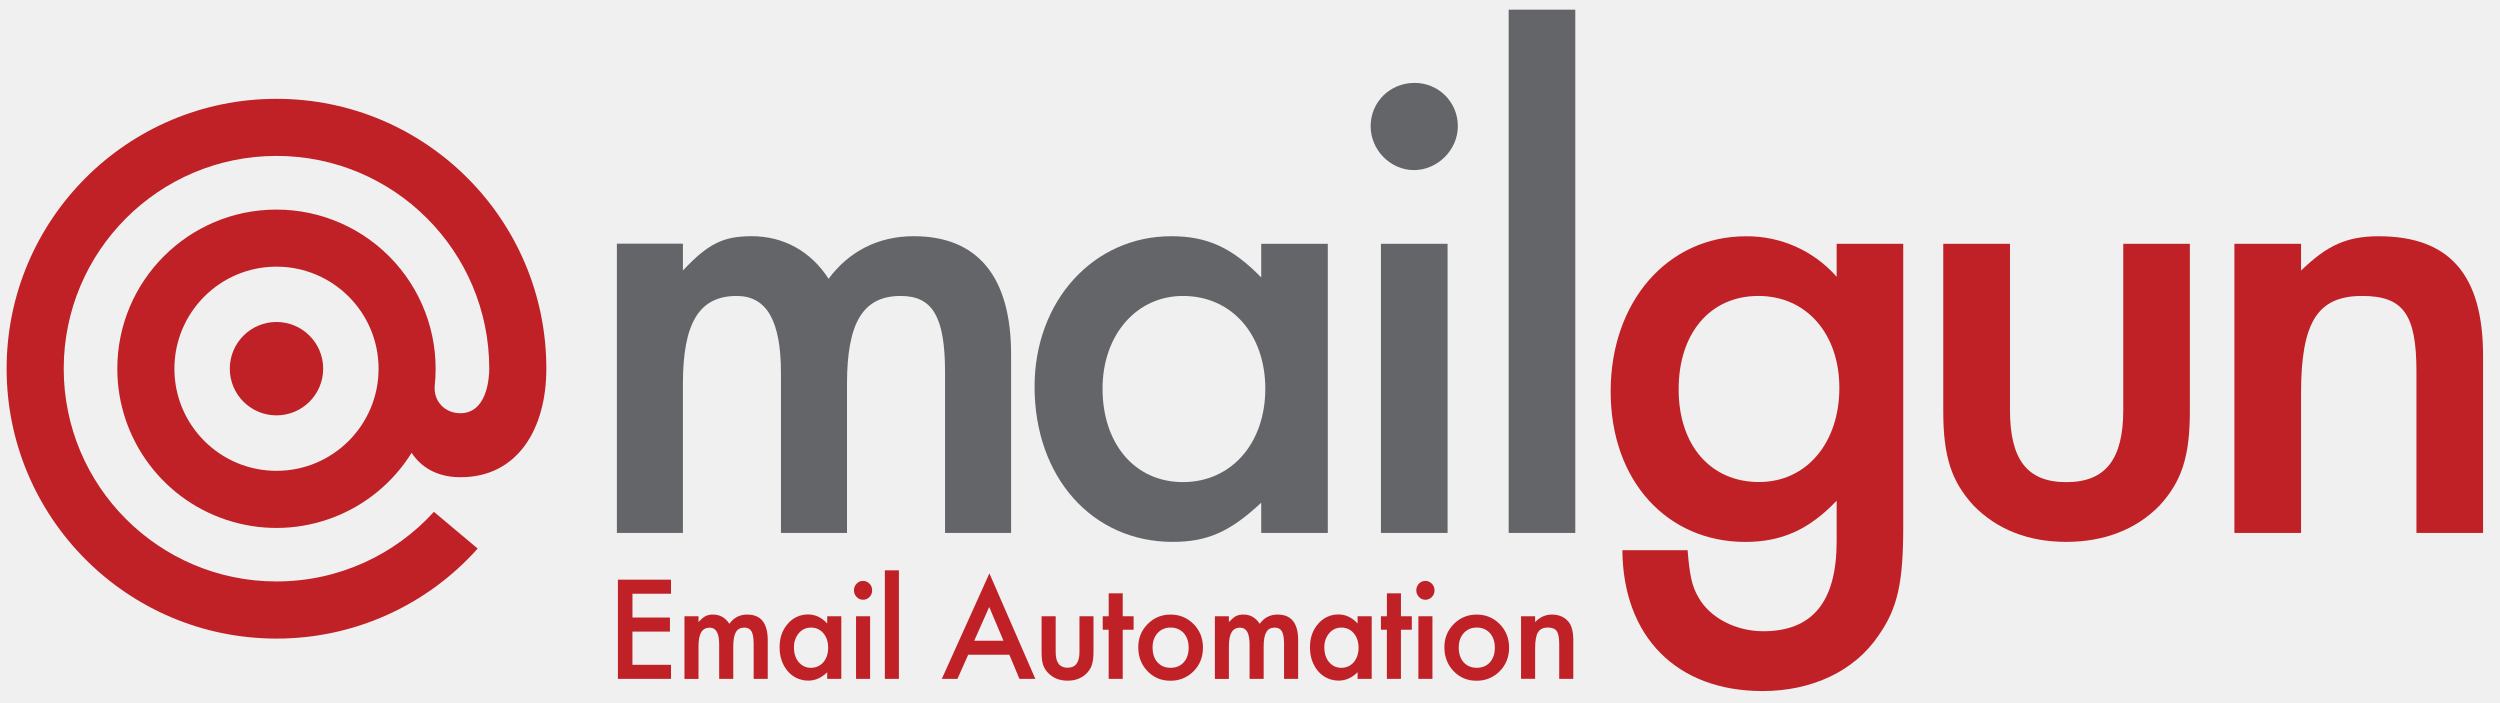
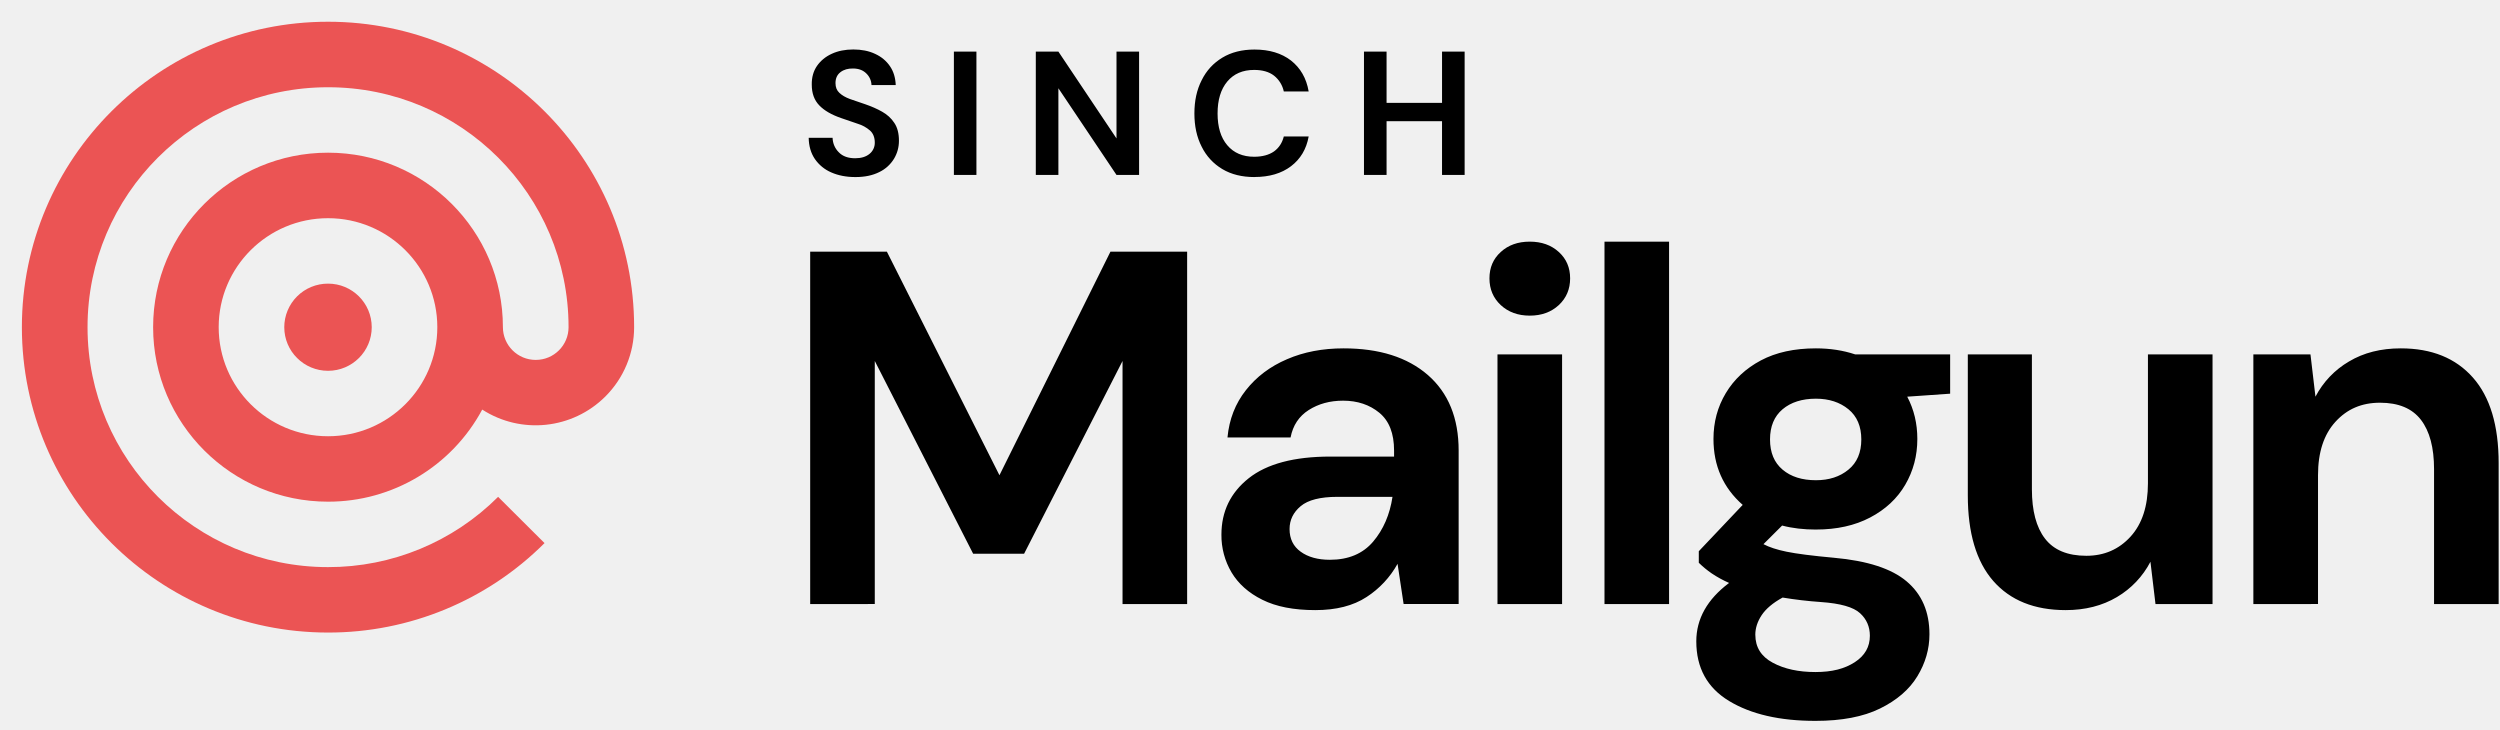
- <svg xmlns="http://www.w3.org/2000/svg" width="121" height="34" fill="none">
-   <g clip-path="url(#a)">
-     <path d="M32.478 28.736h-1.867v1.153h1.814v.682H30.61v1.605h1.867v.682h-2.57v-4.801h2.57v.68zm.65 1.092h.68v.28c.13-.141.243-.235.334-.286a.807.807 0 0 1 .372-.077c.331 0 .593.15.786.447.214-.3.503-.447.867-.447.66 0 .992.414.992 1.24v1.873h-.682v-1.682c0-.292-.035-.495-.102-.615-.07-.123-.187-.185-.347-.185-.188 0-.324.072-.41.217-.085.144-.128.38-.128.7v1.565h-.682v-1.671c0-.538-.15-.808-.452-.808-.19 0-.33.075-.418.222-.088.147-.13.38-.13.695v1.565h-.68v-3.033zm6.909 0h.682v3.028h-.682v-.319c-.278.27-.58.404-.901.404a1.29 1.29 0 0 1-1.009-.454c-.262-.31-.395-.696-.395-1.159 0-.462.13-.831.395-1.134a1.26 1.26 0 0 1 .99-.454c.343 0 .648.144.92.436v-.348zm-1.61 1.506c0 .291.075.527.227.709.155.184.35.278.586.278a.767.767 0 0 0 .61-.268c.155-.184.233-.42.233-.703 0-.284-.078-.52-.233-.704a.762.762 0 0 0-.604-.27.745.745 0 0 0-.586.273 1.026 1.026 0 0 0-.233.685zm2.905-2.766a.45.45 0 0 1 .128-.319.419.419 0 0 1 .31-.133c.121 0 .228.045.314.134a.44.44 0 0 1 .128.32.446.446 0 0 1-.128.324.415.415 0 0 1-.31.134.42.42 0 0 1-.314-.134.452.452 0 0 1-.128-.326zm.781 1.26v3.028h-.68v-3.028h.68zm1.394-2.223v5.253h-.68v-5.253h.68zm5.347 4.085H46.86l-.519 1.166h-.757l2.303-5.104 2.223 5.104h-.77l-.487-1.167zm-.286-.68-.69-1.632-.725 1.632h1.415zm2.527-1.182v1.738c0 .503.193.752.575.752.383 0 .576-.252.576-.752v-1.738h.679v1.754c0 .244-.03.452-.088.629-.056.158-.155.3-.292.425-.23.206-.521.308-.875.308-.353 0-.642-.102-.872-.308a1.06 1.06 0 0 1-.3-.425c-.055-.142-.085-.35-.085-.629v-1.754h.682zm3.245.652v2.376h-.68V30.48h-.288v-.652h.289v-1.11h.679v1.11h.527v.652h-.527zm.752.84c0-.438.152-.81.454-1.115.305-.308.675-.46 1.11-.46.437 0 .811.155 1.116.462.302.31.452.688.452 1.14 0 .452-.152.835-.455 1.142a1.53 1.53 0 0 1-1.126.458c-.447 0-.81-.156-1.107-.466-.297-.31-.444-.695-.444-1.16zm.693.014c0 .302.077.543.235.72.16.178.372.267.636.267.265 0 .48-.089.637-.265.158-.177.238-.412.238-.706 0-.295-.08-.53-.238-.707a.811.811 0 0 0-.636-.267.8.8 0 0 0-.632.267c-.16.177-.24.407-.24.69zm3.015-1.506h.678v.28c.132-.141.244-.235.335-.286a.806.806 0 0 1 .372-.077c.331 0 .593.15.786.447.214-.3.503-.447.867-.447.66 0 .992.414.992 1.24v1.873h-.682v-1.682c0-.292-.035-.495-.102-.615-.07-.123-.187-.185-.347-.185-.188 0-.324.072-.41.217-.085.144-.128.38-.128.7v1.565h-.682v-1.671c0-.538-.15-.808-.452-.808-.19 0-.33.075-.417.222-.089.147-.132.38-.132.695v1.565H58.8v-3.033zm6.908 0h.682v3.028h-.682v-.319c-.278.27-.58.404-.901.404a1.29 1.29 0 0 1-1.009-.454c-.265-.31-.395-.696-.395-1.159 0-.462.13-.831.395-1.134a1.26 1.26 0 0 1 .99-.454c.342 0 .647.144.92.436v-.348zm-1.61 1.506c0 .291.075.527.227.709.155.184.35.278.586.278a.767.767 0 0 0 .61-.268c.155-.184.233-.42.233-.703 0-.284-.078-.52-.233-.704a.76.76 0 0 0-.602-.27.745.745 0 0 0-.586.273 1.014 1.014 0 0 0-.235.685zm3.707-.854v2.376h-.68V30.48h-.288v-.652h.289v-1.11h.68v1.11h.526v.652h-.527zm.744-1.912a.45.45 0 0 1 .128-.319.419.419 0 0 1 .31-.133c.12 0 .228.045.314.134a.442.442 0 0 1 .13.32.438.438 0 0 1-.13.324.415.415 0 0 1-.31.134.42.42 0 0 1-.314-.134.452.452 0 0 1-.128-.326zm.781 1.26v3.028h-.68v-3.028h.68zm.578 1.492c0-.438.152-.81.454-1.115.303-.308.675-.46 1.11-.46.437 0 .811.155 1.116.462.302.31.452.688.452 1.14 0 .452-.152.835-.455 1.142a1.53 1.53 0 0 1-1.126.458c-.447 0-.81-.156-1.107-.466-.294-.31-.444-.695-.444-1.16zm.695.014c0 .302.078.543.236.72.16.178.371.267.636.267s.48-.089.637-.265c.158-.177.238-.412.238-.706 0-.295-.08-.53-.238-.707a.811.811 0 0 0-.637-.267.804.804 0 0 0-.631.267c-.16.177-.24.407-.24.69zm3.015-1.506h.682v.28c.238-.243.505-.363.802-.363.343 0 .608.112.8.331.166.19.246.498.246.923v1.857h-.682v-1.69c0-.3-.04-.504-.12-.619-.078-.115-.222-.174-.428-.174-.225 0-.385.078-.479.23-.094.15-.139.415-.139.792v1.46h-.682v-3.027z" fill="#C02126" />
-     <path fill-rule="evenodd" clip-rule="evenodd" d="M92.117 11.799h-3.223v1.597a5.772 5.772 0 0 0-4.39-1.96c-3.79 0-6.548 3.158-6.548 7.513 0 4.354 2.758 7.28 6.516 7.28 1.763 0 3.09-.598 4.422-1.995v1.961c0 2.926-1.163 4.357-3.558 4.357-1.297 0-2.56-.63-3.124-1.628-.332-.565-.433-1.097-.532-2.293h-3.157c.033 4.189 2.627 6.816 6.781 6.816 2.394 0 4.454-.963 5.618-2.691.93-1.33 1.195-2.56 1.195-5.286V11.8zm-7.013 2.525c2.327 0 3.921 1.83 3.921 4.454 0 2.624-1.562 4.552-3.89 4.552-2.326 0-3.889-1.76-3.889-4.488 0-2.72 1.53-4.518 3.858-4.518z" fill="#C02126" />
-     <path fill-rule="evenodd" clip-rule="evenodd" d="M29.857 11.8v13.994h3.196V18.58c0-2.958.792-4.256 2.603-4.256 1.45 0 2.142 1.196 2.142 3.724v7.746h3.197V18.58c0-2.993.792-4.256 2.602-4.256 1.55 0 2.143 1.03 2.143 3.691v7.78h3.197V17.15c0-3.755-1.616-5.718-4.713-5.718-1.712 0-3.133.73-4.12 2.062-.856-1.33-2.175-2.062-3.723-2.062-1.386 0-2.11.366-3.328 1.66v-1.297h-3.196v.003zm31.186 0v1.628c-1.396-1.428-2.592-1.995-4.355-1.995-3.755 0-6.615 3.124-6.615 7.28 0 4.387 2.793 7.514 6.682 7.514 1.696 0 2.793-.5 4.288-1.896v1.463h3.223V11.8h-3.223zm-3.79 2.524c2.362 0 3.988 1.862 3.988 4.489 0 2.626-1.629 4.52-3.988 4.52-2.36 0-3.89-1.894-3.89-4.52 0-2.627 1.664-4.489 3.89-4.489zm12.81-2.525h-3.226v13.995h3.226V11.799zm-1.597-7.787c-1.196 0-2.127.931-2.127 2.095 0 1.163.966 2.126 2.095 2.126 1.129 0 2.126-.963 2.126-2.126 0-1.164-.93-2.095-2.094-2.095z" fill="#646569" />
-     <path d="M76.245.468H73.02v25.326h3.224V.468z" fill="#646569" />
-     <path fill-rule="evenodd" clip-rule="evenodd" d="M97.28 11.799h-3.226v8.11c0 2.194.398 3.392 1.463 4.556 1.132 1.163 2.659 1.762 4.489 1.762 1.829 0 3.391-.599 4.52-1.762 1.065-1.164 1.463-2.36 1.463-4.556V11.8h-3.223v8.046c0 2.394-.864 3.49-2.758 3.49-1.894 0-2.725-1.096-2.725-3.49V11.8h-.003zm10.865 0v13.995h3.226v-6.749c0-3.459.797-4.721 2.959-4.721 1.995 0 2.626.899 2.626 3.656v7.814h3.224v-8.576c0-3.924-1.629-5.783-5.053-5.783-1.53 0-2.493.433-3.756 1.661V11.8h-3.226z" fill="#C02126" />
-     <path d="M13.382 12.906a4.94 4.94 0 1 0 0 9.882 4.94 4.94 0 0 0 0-9.882zm-7.704 4.938a7.702 7.702 0 0 1 7.704-7.7 7.702 7.702 0 0 1 7.658 8.532c-.059.752.492 1.324 1.239 1.324 1.265 0 1.401-1.631 1.401-2.156 0-5.687-4.611-10.298-10.298-10.298S3.084 12.157 3.084 17.844s4.611 10.298 10.298 10.298c3.02 0 5.738-1.3 7.62-3.37l2.117 1.779a13.036 13.036 0 0 1-9.74 4.357C6.168 30.906.32 25.058.32 17.844S6.168 4.783 13.382 4.783c7.214 0 13.061 5.847 13.061 13.061 0 2.9-1.38 5.254-4.154 5.254-1.22 0-1.963-.56-2.367-1.183a7.702 7.702 0 0 1-14.244-4.071zm7.704-2.26a2.26 2.26 0 0 1 2.26 2.26 2.26 2.26 0 1 1-2.26-2.26z" fill="#C02126" />
-   </g>
-   <defs>
-     <clipPath id="a">
-       <path fill="#fff" transform="translate(.32 .468)" d="M0 0h119.859v32.979H0z" />
-     </clipPath>
-   </defs>
+ <svg xmlns="http://www.w3.org/2000/svg" width="137" height="40">
+   <path style="stroke:none;fill-rule:nonzero;fill:#000;fill-opacity:1" d="M44.398 33.102V13.793h4.204l6.168 12.25 6.082-12.25h4.203v19.309h-3.54v-13.32l-5.394 10.562h-2.793l-5.39-10.563v13.32Zm27.68.332c-1.18 0-2.144-.188-2.902-.567-.758-.375-1.317-.879-1.688-1.5a3.981 3.981 0 0 1-.554-2.07c0-1.27.5-2.3 1.496-3.09.996-.789 2.488-1.187 4.48-1.187h3.485v-.329c0-.941-.27-1.628-.805-2.07-.535-.441-1.2-.664-1.988-.664-.723 0-1.348.172-1.883.512-.535.34-.867.84-.996 1.504h-3.457c.093-.993.43-1.86 1.011-2.594.578-.734 1.328-1.3 2.254-1.695.922-.399 1.953-.594 3.098-.594 1.953 0 3.492.484 4.617 1.46 1.121.977 1.688 2.356 1.688 4.141v8.41h-3.016l-.332-2.203a5.115 5.115 0 0 1-1.7 1.82c-.73.477-1.663.716-2.808.716Zm.8-2.758c1.017 0 1.806-.332 2.368-.992.563-.664.914-1.48 1.063-2.457h-3.012c-.942 0-1.617.171-2.02.511-.406.34-.609.758-.609 1.254 0 .535.203.95.61 1.242.402.293.94.442 1.6.442Zm10.954-13.379c-.648 0-1.176-.195-1.59-.578-.414-.387-.62-.875-.62-1.465 0-.59.206-1.07.62-1.445.414-.38.942-.567 1.59-.567.645 0 1.176.188 1.59.567.414.375.621.855.621 1.445 0 .59-.207 1.078-.621 1.465-.414.383-.945.578-1.59.578Zm-1.77 15.805v-13.68h3.54v13.68Zm5.864 0v-19.86h3.539v19.86Zm11.586-4.082c-.664 0-1.282-.07-1.852-.22l-1.023 1.02c.312.164.734.305 1.27.414.534.11 1.402.223 2.6.332 1.825.164 3.153.594 3.981 1.297.828.7 1.246 1.664 1.246 2.895 0 .812-.222 1.578-.664 2.304-.441.727-1.125 1.313-2.047 1.766-.921.453-2.101.676-3.539.676-1.953 0-3.53-.363-4.73-1.09-1.2-.727-1.797-1.816-1.797-3.27 0-1.23.598-2.3 1.797-3.199a6.105 6.105 0 0 1-.953-.523 5.35 5.35 0 0 1-.707-.582v-.633l2.406-2.539c-1.066-.938-1.602-2.14-1.602-3.613 0-.922.223-1.754.676-2.512.453-.754 1.094-1.352 1.922-1.793.832-.441 1.836-.66 3.016-.66.773 0 1.492.11 2.156.332h5.2v2.152l-2.352.164c.37.7.554 1.473.554 2.317 0 .922-.222 1.754-.664 2.511-.441.754-1.082 1.352-1.922 1.793-.84.442-1.828.66-2.972.66Zm-3.32 5.765c0 .68.32 1.192.953 1.531.636.344 1.418.512 2.34.512.921 0 1.6-.18 2.156-.539.554-.36.828-.84.828-1.45 0-.495-.18-.91-.54-1.237-.359-.332-1.074-.536-2.14-.61a22.094 22.094 0 0 1-2.102-.246c-.535.293-.917.617-1.148.965-.23.348-.348.707-.348 1.074Zm3.32-8.469c.718 0 1.312-.191 1.781-.578.473-.386.707-.937.707-1.656 0-.715-.234-1.27-.707-1.656-.469-.383-1.063-.578-1.781-.578-.758 0-1.367.195-1.825.578-.46.387-.69.941-.69 1.656 0 .719.23 1.27.69 1.656.458.387 1.067.578 1.825.578Zm13.688 7.118c-1.716 0-3.04-.536-3.97-1.598-.93-1.066-1.394-2.633-1.394-4.691v-7.723h3.512v7.39c0 1.176.238 2.083.718 2.704.48.625 1.235.941 2.266.941.98 0 1.785-.352 2.422-1.05.637-.7.953-1.673.953-2.923v-7.062h3.54v13.68h-3.126l-.277-2.317a4.828 4.828 0 0 1-1.836 1.934c-.805.476-1.738.715-2.809.715Zm10.284-.332v-13.68h3.13l.273 2.316a4.803 4.803 0 0 1 1.84-1.93c.804-.48 1.746-.718 2.835-.718 1.696 0 3.012.535 3.954 1.601.941 1.063 1.41 2.63 1.41 4.688v7.723h-3.54V25.71c0-1.176-.238-2.078-.718-2.703s-1.227-.938-2.242-.938c-1.012 0-1.809.348-2.446 1.047-.636.7-.953 1.672-.953 2.926v7.059ZM46.871 9.703c-.496 0-.934-.086-1.316-.254a2.087 2.087 0 0 1-.899-.734c-.218-.32-.332-.707-.34-1.164h1.309c.012.316.129.582.344.797.21.218.511.324.894.324.328 0 .59-.078.785-.238a.773.773 0 0 0 .29-.63c0-.261-.086-.495-.258-.648a1.816 1.816 0 0 0-.68-.375c-.281-.097-.586-.203-.91-.312-.52-.18-.922-.41-1.195-.696-.274-.285-.41-.66-.41-1.132-.008-.399.09-.743.285-1.028.199-.285.468-.508.808-.664.344-.16.738-.238 1.184-.238.445 0 .851.078 1.195.242.348.16.617.387.813.676.199.289.3.633.316 1.031h-1.328a.919.919 0 0 0-.278-.629c-.18-.183-.425-.277-.738-.277-.27-.004-.5.058-.683.2-.18.136-.274.335-.274.6 0 .227.07.403.215.536.14.133.332.246.578.336.246.09.527.183.844.289.336.117.644.25.918.406.277.156.504.36.668.613.172.254.254.579.254.98 0 .356-.09.684-.27.985a1.91 1.91 0 0 1-.8.727c-.36.183-.794.277-1.31.277Zm5.402-.117V2.828h1.235v6.758Zm4.489 0V2.828H58l3.184 4.758V2.828h1.238v6.758h-1.238L58 4.836v4.75Zm11.984.117c-.683 0-1.273-.144-1.762-.437a2.916 2.916 0 0 1-1.132-1.227c-.27-.523-.399-1.133-.399-1.82 0-.692.129-1.297.399-1.824.261-.528.64-.938 1.132-1.235.489-.297 1.079-.445 1.762-.445.813 0 1.48.2 2 .601.516.407.844.965.969 1.696h-1.363a1.496 1.496 0 0 0-.536-.867c-.273-.211-.636-.313-1.09-.313-.624 0-1.117.211-1.472.637-.356.426-.531 1.008-.531 1.75 0 .738.175 1.32.53 1.738.356.422.849.633 1.474.633.453 0 .816-.102 1.09-.293.269-.195.449-.469.535-.817h1.363c-.125.696-.453 1.239-.969 1.63-.52.394-1.187.59-2 .59Zm6-.117V2.828h1.238v2.809h3.04V2.828h1.238v6.758h-1.239V6.64h-3.039v2.945Zm0 0" />
+   <path style="stroke:none;fill-rule:nonzero;fill:#eb5454;fill-opacity:1" d="M17.977 20.32c1.32 0 2.394-1.07 2.394-2.39a2.39 2.39 0 0 0-2.394-2.387 2.391 2.391 0 0 0-2.399 2.387c0 1.32 1.074 2.39 2.399 2.39Zm0 0" />
+   <path style="stroke:none;fill-rule:nonzero;fill:#eb5454;fill-opacity:1" d="M29.36 19.723a1.797 1.797 0 0 1-1.801-1.793c0-5.282-4.293-9.563-9.582-9.563-5.293 0-9.586 4.285-9.586 9.563 0 5.28 4.293 9.562 9.586 9.562a9.573 9.573 0 0 0 8.449-5.047 5.408 5.408 0 0 0 6.746-.715 5.363 5.363 0 0 0 1.578-3.804c0-9.238-7.512-16.735-16.773-16.735-9.266 0-16.778 7.5-16.778 16.739 0 9.242 7.512 16.734 16.778 16.734a16.74 16.74 0 0 0 11.863-4.902l-2.543-2.535a13.153 13.153 0 0 1-9.32 3.851c-7.278 0-13.18-5.887-13.18-13.148 0-7.262 5.898-13.149 13.18-13.149 7.277 0 13.18 5.887 13.18 13.149 0 .992-.805 1.793-1.798 1.793Zm-11.383 4.183c-3.309 0-5.993-2.676-5.993-5.976 0-3.297 2.684-5.973 5.993-5.973 3.304 0 5.988 2.676 5.988 5.973 0 3.3-2.684 5.976-5.988 5.976Zm0 0" />
</svg>
